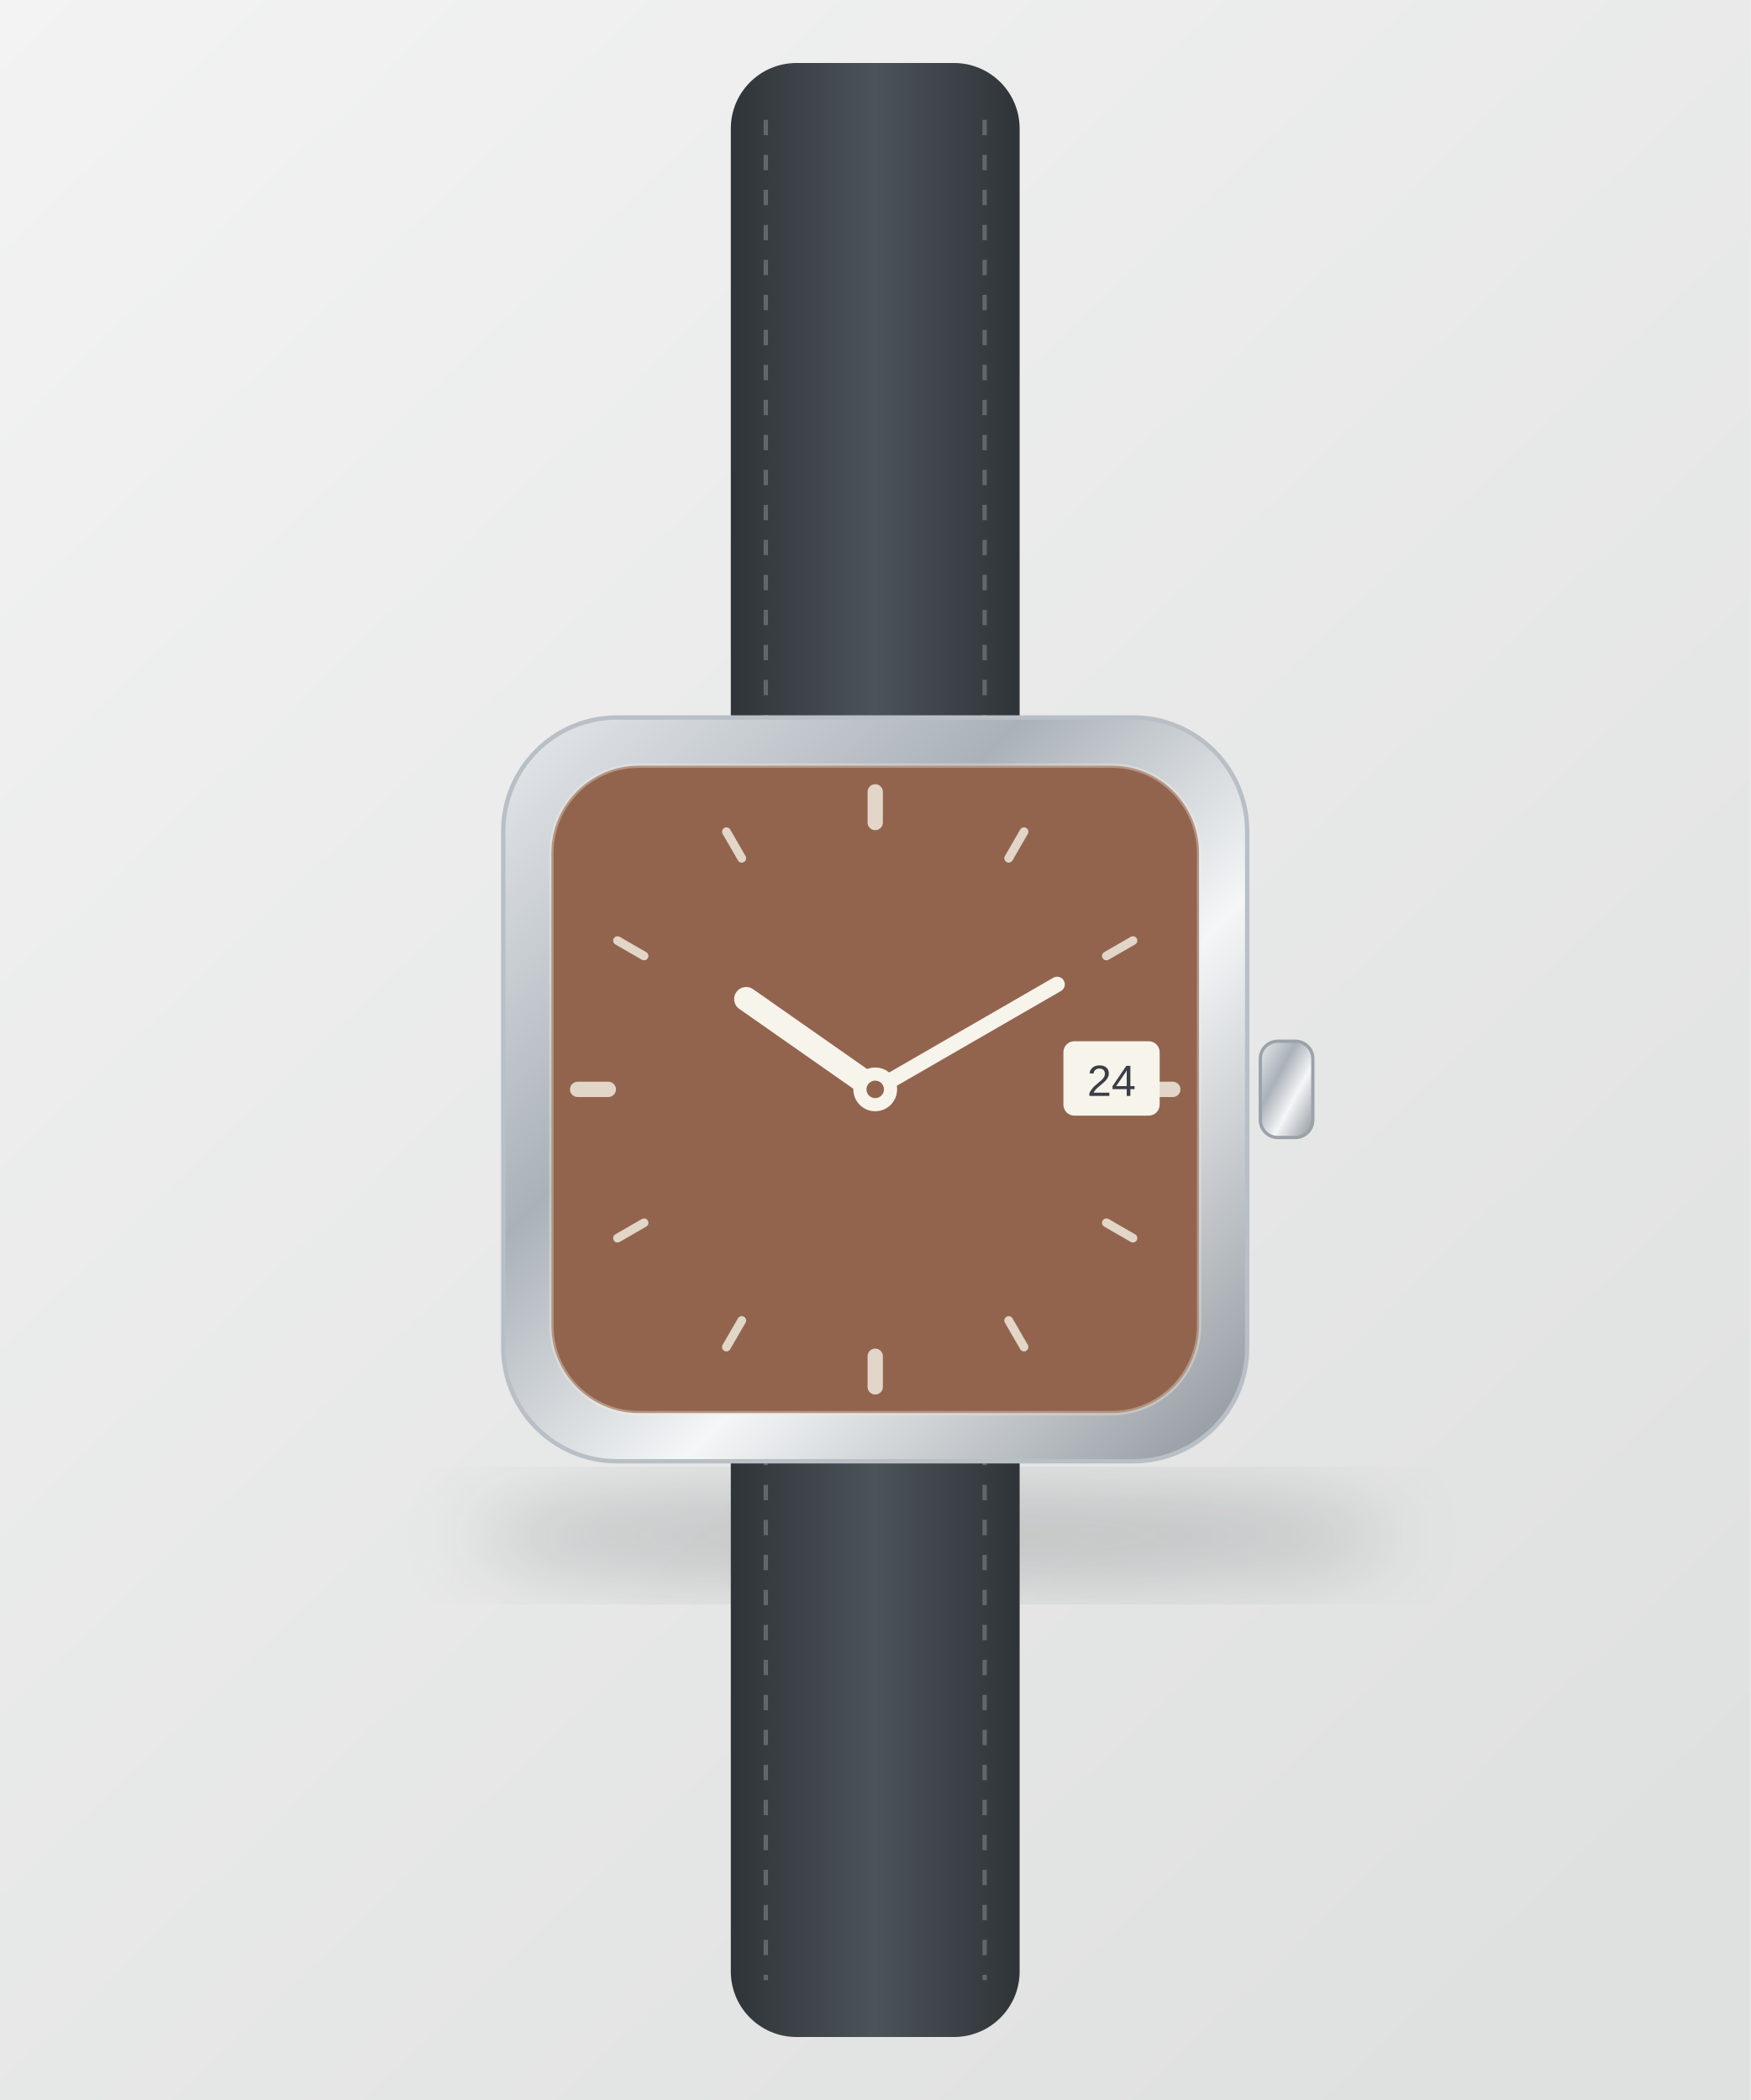
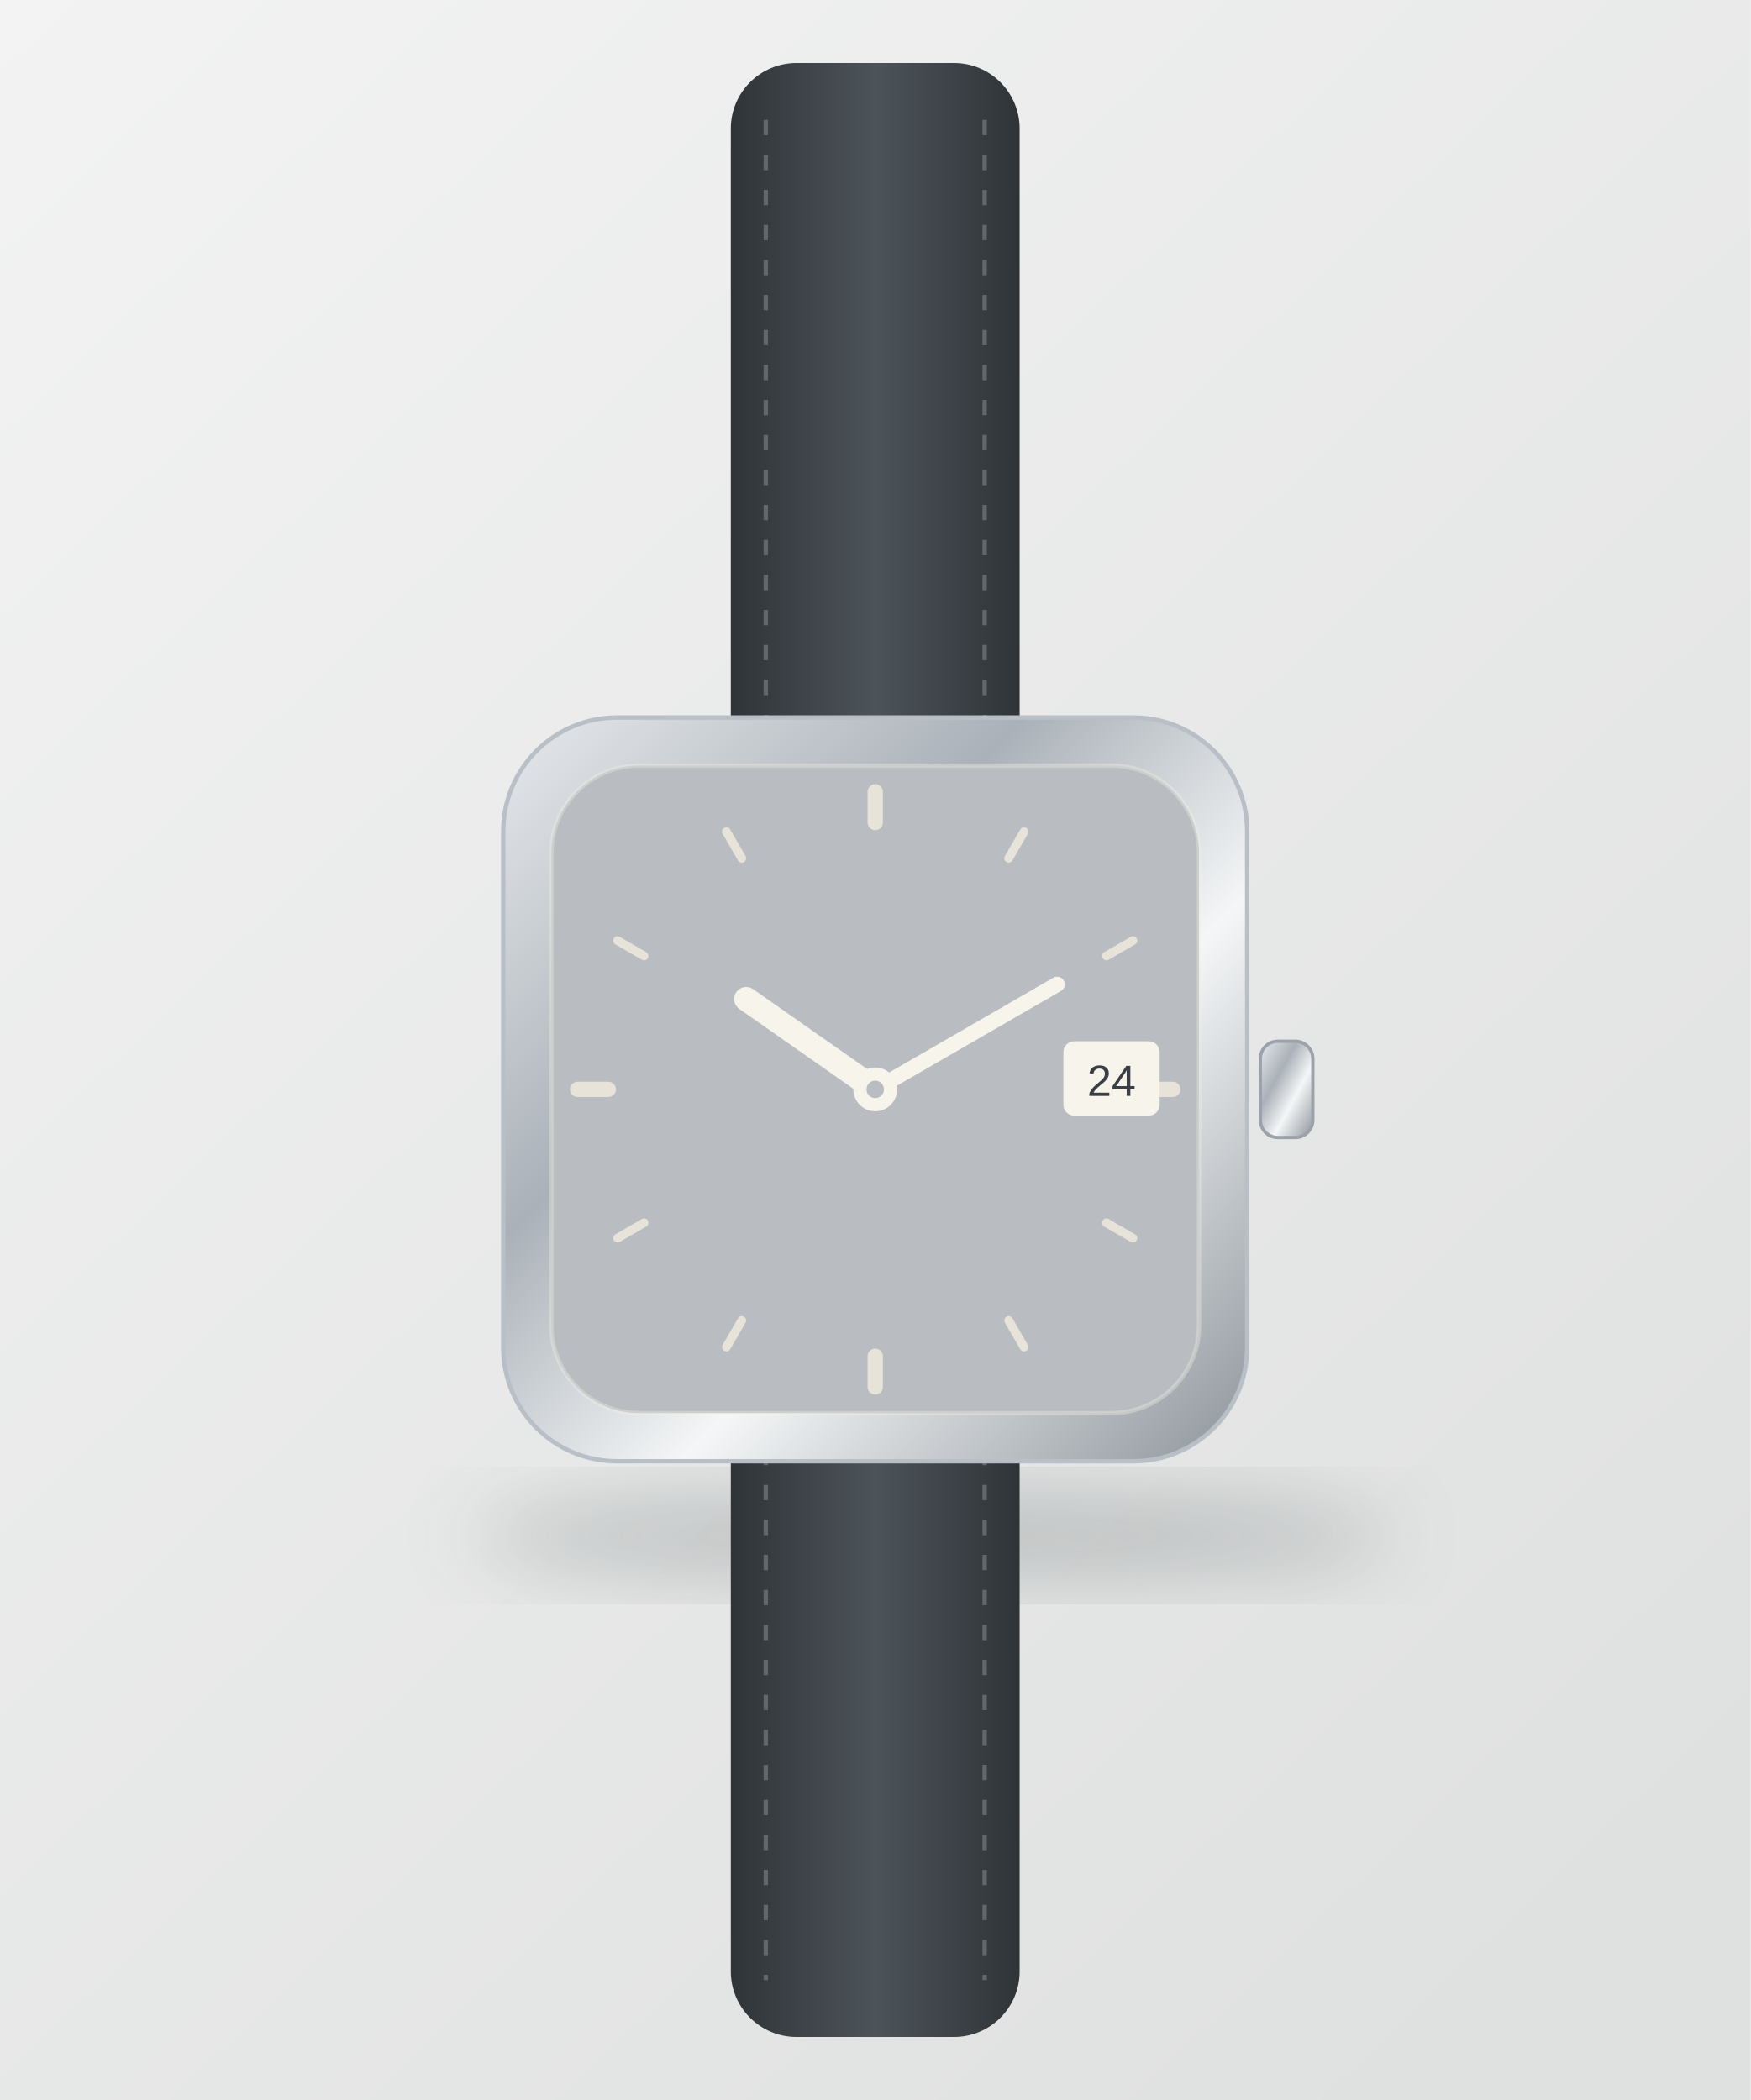
<svg xmlns="http://www.w3.org/2000/svg" width="800" height="960" viewBox="0 0 800 960" role="img" aria-labelledby="title desc">
  <defs>
    <linearGradient id="bg" x2=".8" y2="1">
      <stop stop-color="#f2f3f2" />
      <stop offset="1" stop-color="#dfe1e0" />
    </linearGradient>
    <linearGradient id="band" x1="0" x2="1">
      <stop stop-color="#2f3438" />
      <stop offset=".5" stop-color="#4c5359" />
      <stop offset="1" stop-color="#2f3438" />
    </linearGradient>
    <linearGradient id="metal" x2="1" y2="1">
      <stop stop-color="#e6e9ec" />
      <stop offset=".35" stop-color="#aab1b8" />
      <stop offset=".62" stop-color="#f4f6f7" />
      <stop offset="1" stop-color="#8d949b" />
    </linearGradient>
    <filter id="shadow">
      <feGaussianBlur stdDeviation="18" />
    </filter>
  </defs>
  <rect width="800" height="960" fill="url(#bg)" />
  <ellipse cx="426" cy="702" rx="210" ry="26" fill="#3b4147" opacity=".2" filter="url(#shadow)" />
  <g transform="">
    <rect x="334" y="28.8" width="132" height="902.4" rx="30" fill="url(#band)" />
    <line x1="350" y1="54.8" x2="350" y2="905.2" stroke="#fff" stroke-opacity=".22" stroke-width="2" stroke-dasharray="7 9" />
    <line x1="450" y1="54.8" x2="450" y2="905.2" stroke="#fff" stroke-opacity=".22" stroke-width="2" stroke-dasharray="7 9" />
    <rect x="576" y="476" width="24" height="44" rx="8" fill="url(#metal)" stroke="#9ba2a9" stroke-width="1.5" />
    <rect x="230" y="328" width="340" height="340" rx="52" fill="url(#metal)" stroke="#b9bfc6" stroke-width="2" />
-     <rect x="252" y="350" width="296" height="296" rx="40" fill="#92644e" />
+     <rect x="252" y="350" width="296" height="296" rx="40" fill="#b9bdc1" />
    <rect x="252" y="350" width="296" height="296" rx="40" fill="none" stroke="#f4f0e6" stroke-opacity=".35" stroke-width="2" />
    <line x1="400.00" y1="376.00" x2="400.00" y2="362.00" stroke="#efeadd" stroke-opacity=".85" stroke-width="7" stroke-linecap="round" />
    <line x1="461.00" y1="392.34" x2="468.00" y2="380.22" stroke="#efeadd" stroke-opacity=".85" stroke-width="4" stroke-linecap="round" />
    <line x1="505.66" y1="437.00" x2="517.78" y2="430.00" stroke="#efeadd" stroke-opacity=".85" stroke-width="4" stroke-linecap="round" />
    <line x1="522.00" y1="498.00" x2="536.00" y2="498.00" stroke="#efeadd" stroke-opacity=".85" stroke-width="7" stroke-linecap="round" />
    <line x1="505.66" y1="559.00" x2="517.78" y2="566.00" stroke="#efeadd" stroke-opacity=".85" stroke-width="4" stroke-linecap="round" />
    <line x1="461.00" y1="603.66" x2="468.00" y2="615.78" stroke="#efeadd" stroke-opacity=".85" stroke-width="4" stroke-linecap="round" />
    <line x1="400.00" y1="620.00" x2="400.00" y2="634.00" stroke="#efeadd" stroke-opacity=".85" stroke-width="7" stroke-linecap="round" />
    <line x1="339.00" y1="603.66" x2="332.00" y2="615.78" stroke="#efeadd" stroke-opacity=".85" stroke-width="4" stroke-linecap="round" />
    <line x1="294.34" y1="559.00" x2="282.22" y2="566.00" stroke="#efeadd" stroke-opacity=".85" stroke-width="4" stroke-linecap="round" />
    <line x1="278.00" y1="498.00" x2="264.00" y2="498.00" stroke="#efeadd" stroke-opacity=".85" stroke-width="7" stroke-linecap="round" />
    <line x1="294.34" y1="437.00" x2="282.22" y2="430.00" stroke="#efeadd" stroke-opacity=".85" stroke-width="4" stroke-linecap="round" />
    <line x1="339.00" y1="392.34" x2="332.00" y2="380.22" stroke="#efeadd" stroke-opacity=".85" stroke-width="4" stroke-linecap="round" />
    <line x1="400" y1="498" x2="341.02" y2="456.70" stroke="#f7f4ec" stroke-width="11" stroke-linecap="round" />
    <line x1="400" y1="498" x2="483.14" y2="450.00" stroke="#f7f4ec" stroke-width="7" stroke-linecap="round" />
    <circle cx="400" cy="498" r="10" fill="#f7f4ec" />
-     <circle cx="400" cy="498" r="4" fill="#92644e" />
+     <circle cx="400" cy="498" r="4" fill="#b9bdc1" />
    <rect x="486" y="476" width="44" height="34" rx="5" fill="#f7f4ec" />
    <text x="508" y="501" text-anchor="middle" font-family="Arial,sans-serif" font-size="20" fill="#3a3f45">24</text>
  </g>
</svg>
